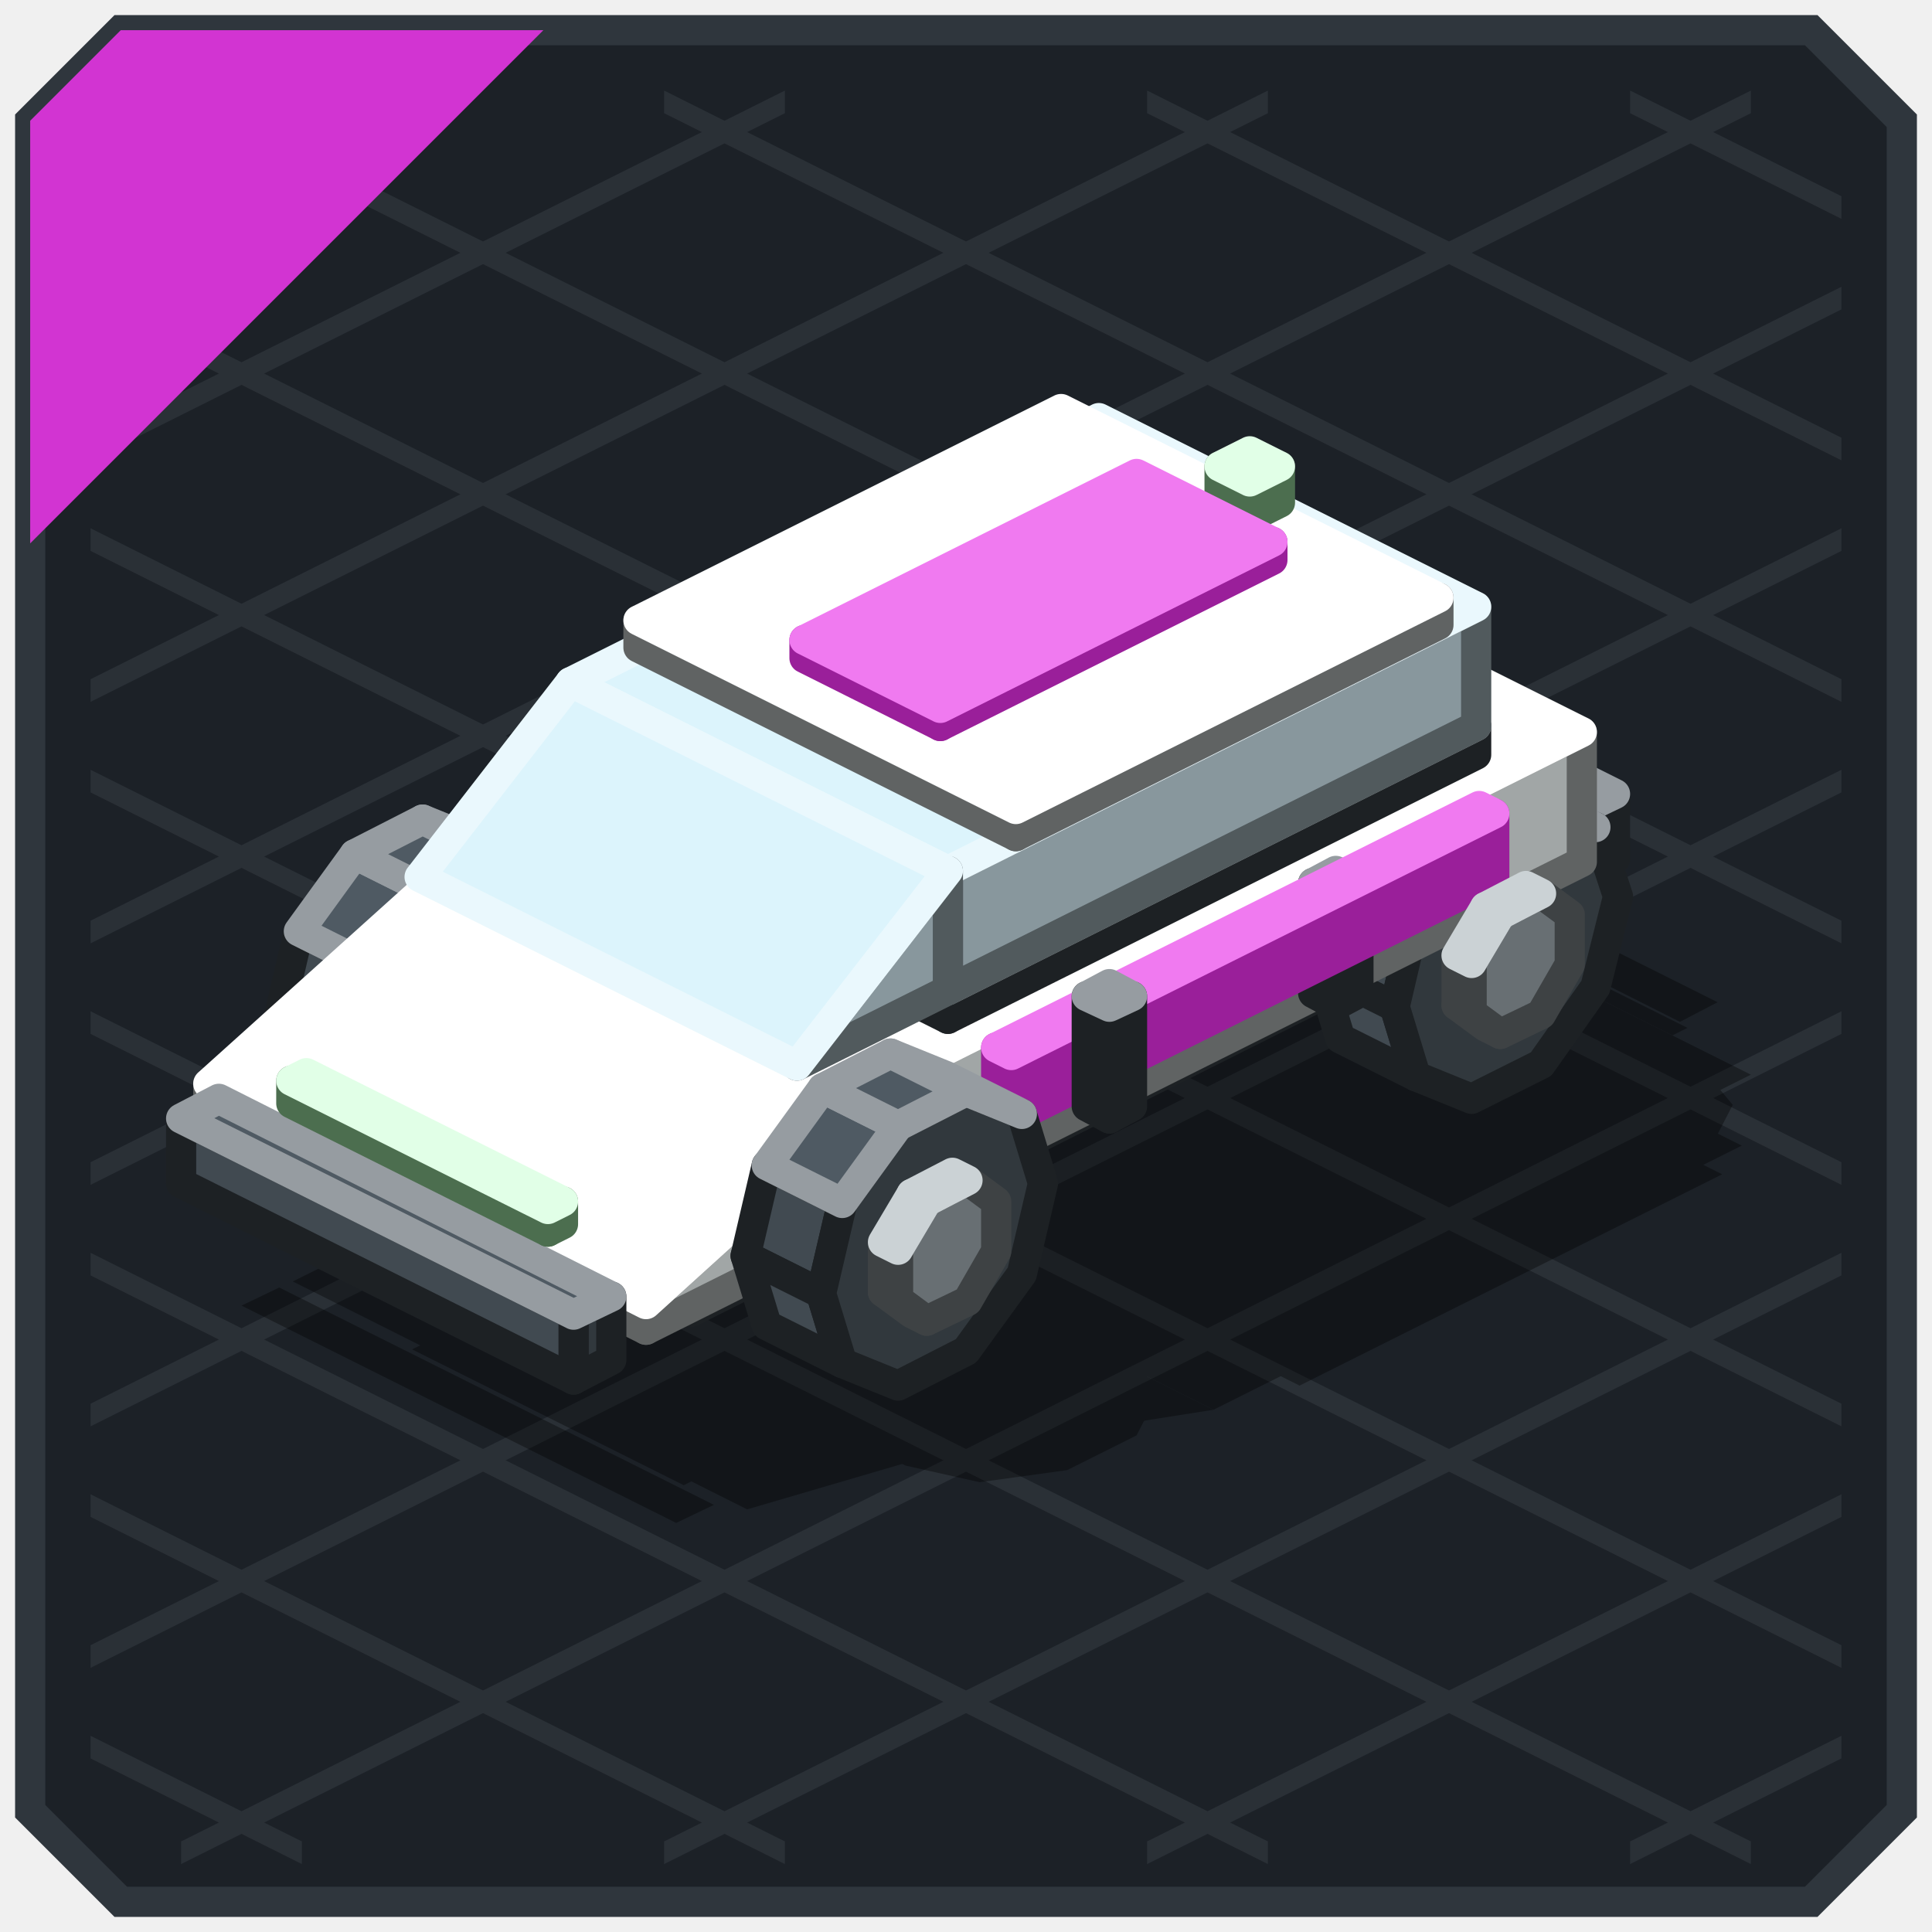
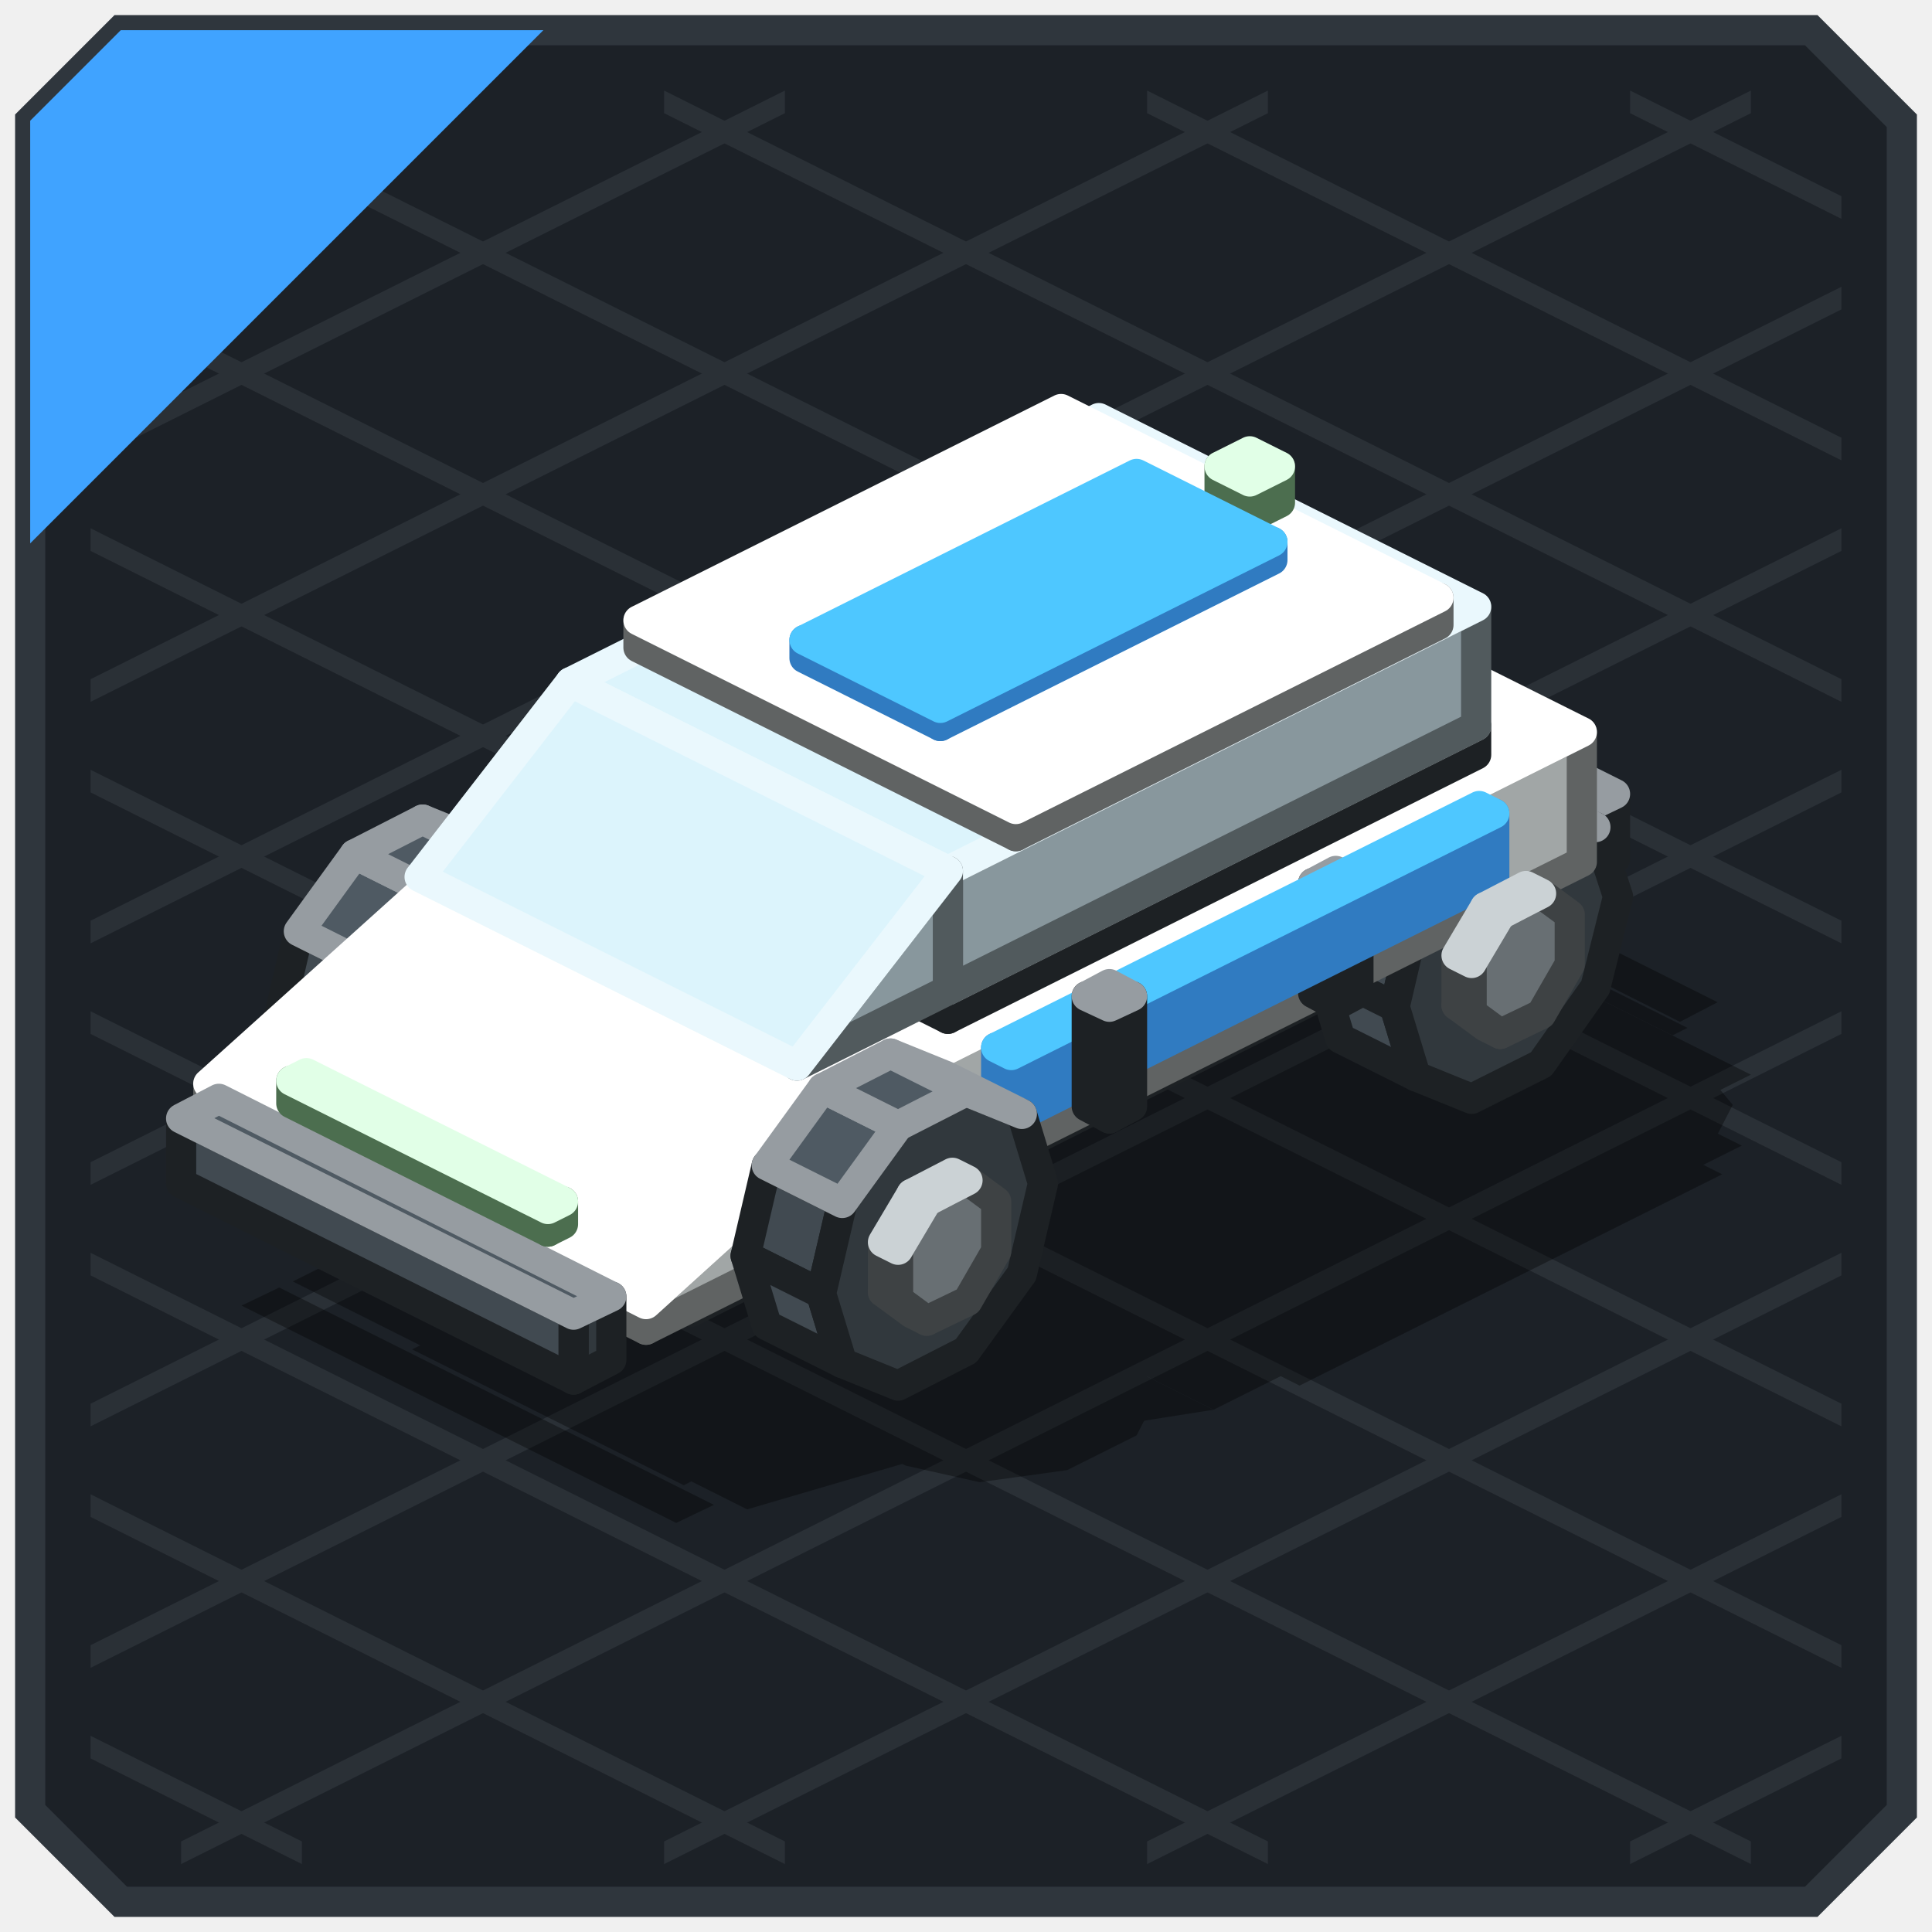
<svg xmlns="http://www.w3.org/2000/svg" width="128" height="128" viewBox="0 0 128 128">
  <g stroke-width="2">
    <polygon points="8,2 120,2 126,8 126,120 120,126 8,126 2,120 2,8" fill="#1C2127" stroke="#2F363D" />
  </g>
  <g>
    <polygon points="108,6 122,13 122,14.5 108,7.5" fill="#2A3036" />
    <polygon points="76,6 122,29 122,30.5 76,7.5" fill="#2A3036" />
    <polygon points="44,6 122,45 122,46.5 44,7.5" fill="#2A3036" />
    <polygon points="12,6 122,61 122,62.5 12,7.5" fill="#2A3036" />
    <polygon points="6,19 122,77 122,78.5 6,20.5" fill="#2A3036" />
    <polygon points="6,35 122,93 122,94.5 6,36.5" fill="#2A3036" />
    <polygon points="6,51 122,109 122,110.5 6,52.5" fill="#2A3036" />
    <polygon points="6,67 116,122 116,123.5 6,68.5" fill="#2A3036" />
    <polygon points="6,83 84,122 84,123.5 6,84.5" fill="#2A3036" />
    <polygon points="6,99 52,122 52,123.5 6,100.5" fill="#2A3036" />
    <polygon points="6,115 20,122 20,123.5 6,116.5" fill="#2A3036" />
    <polygon points="6,13 20,6 20,7.5 6,14.5" fill="#2A3036" />
    <polygon points="6,29 52,6 52,7.5 6,30.5" fill="#2A3036" />
    <polygon points="6,45 84,6 84,7.5 6,46.5" fill="#2A3036" />
    <polygon points="6,61 116,6 116,7.5 6,62.5" fill="#2A3036" />
    <polygon points="6,77 122,19 122,20.5 6,78.5" fill="#2A3036" />
    <polygon points="6,93 122,35 122,36.5 6,94.5" fill="#2A3036" />
    <polygon points="6,109 122,51 122,52.5 6,110.5" fill="#2A3036" />
    <polygon points="12,122 122,67 122,68.5 12,123.5" fill="#2A3036" />
    <polygon points="44,122 122,83 122,84.5 44,123.5" fill="#2A3036" />
    <polygon points="76,122 122,99 122,100.5 76,123.5" fill="#2A3036" />
    <polygon points="108,122 122,115 122,116.5 108,123.5" fill="#2A3036" />
  </g>
  <g>
-     <polygon points="8,2 36,2 2,36 2,8" fill="#D234D2" />
+     <polygon points="8,2 36,2 2,36 2,8" fill="#40A3FF" />
  </g>
  <g opacity="0.35">
    <polygon points="59,87 64.9,86.2 69.7,87.3 74.7,89.8 76.8,92.2 75.3,95.1 70.7,97.4 64.9,98.2 60,97.1 55,94.6 53,92.2 54.5,89.3" fill="#000000" />
    <polygon points="65.9,91.4 69.4,91.2 72.5,92.8 72.1,94.5 69.4,95.8 66,96 62.8,94.4 63.2,92.7" fill="#000000" />
    <polygon points="28,71.5 33.9,70.7 38.7,71.8 43.7,74.3 45.8,76.7 44.2,79.6 39.7,81.9 33.9,82.6 29,81.6 24,79.1 21.9,76.7 23.5,73.8" fill="#000000" />
    <polygon points="28.9,72.9 32.3,72.7 35.5,74.2 35.1,76 32.4,77.3 29,77.5 25.8,75.9 26.2,74.2" fill="#000000" />
    <polygon points="97.1,68 102.9,67.2 107.8,68.3 112.8,70.8 114.8,73.2 113.3,76.1 108.7,78.4 102.9,79.1 98,78.1 93,75.6 91,73.2 92.5,70.3" fill="#000000" />
    <polygon points="103.9,72.4 107.4,72.2 110.5,73.7 110.1,75.5 107.4,76.8 104,77 100.9,75.4 101.2,73.7" fill="#000000" />
    <polygon points="66.1,52.5 71.9,51.7 76.7,52.7 81.7,55.2 83.8,57.7 82.3,60.6 77.7,62.9 71.9,63.6 67,62.6 62,60.1 60,57.7 61.5,54.8" fill="#000000" />
    <polygon points="66.9,53.9 70.4,53.7 73.5,55.2 73.1,57 70.4,58.3 67,58.5 63.8,56.9 64.2,55.2" fill="#000000" />
    <polygon points="82.6,54.5 106.4,66.4 51.4,93.9 27.6,82" fill="#000000" />
    <polygon points="81.4,53.9 116,71.2 71,93.7 36.4,76.4" fill="#000000" />
    <polygon points="36.4,76.4 71,93.7 49.5,100 19.4,84.9" fill="#000000" />
    <polygon points="105.2,72.4 109,74.3 77,90.3 73.2,88.4" fill="#000000" />
    <polygon points="75.7,57.6 79.5,59.5 47.5,75.5 43.7,73.6" fill="#000000" />
    <polygon points="94.5,77.3 100.8,80.4 99.3,81.2 93,78" fill="#000000" />
    <polygon points="79.5,84.8 85.8,87.9 84.3,88.7 78,85.5" fill="#000000" />
    <polygon points="63,61.5 69.3,64.7 67.8,65.4 61.5,62.3" fill="#000000" />
    <polygon points="48,69 54.3,72.2 52.8,72.9 46.5,69.8" fill="#000000" />
    <polygon points="84,60.2 110.2,73.3 75.2,90.8 49,77.7" fill="#000000" />
    <polygon points="85.2,60.8 115.4,75.9 80.4,93.4 50.2,78.3" fill="#000000" />
    <polygon points="50.2,78.3 80.4,93.4 65.2,95.8 40.2,83.3" fill="#000000" />
    <polygon points="87.9,64.7 114.1,77.8 86.1,91.8 59.9,78.7" fill="#000000" />
    <polygon points="94.1,70.8 103.9,75.7 81.9,86.7 72.1,81.8" fill="#000000" />
    <polygon points="85.6,55 111.8,68.1 110.8,68.6 84.6,55.5" fill="#000000" />
    <polygon points="28.3,88.9 46.3,97.9 45.3,98.4 27.3,89.4" fill="#000000" />
    <polygon points="18.5,85.3 47.3,99.7 44.8,100.9 16,86.5" fill="#000000" />
    <polygon points="85,52 113.8,66.4 111.3,67.7 82.5,53.2" fill="#000000" />
    <polygon points="101.6,70.5 105.2,72.3 103.2,73.3 99.6,71.5" fill="#000000" />
  </g>
  <g stroke-width="2" stroke-linejoin="round">
    <polygon points="60.5,45.3 60.5,48.6 59.5,48.1 59.5,44.8" fill="#8A9398" stroke="#3E4244" />
    <polygon points="60.5,48.6 62.4,50 61.4,49.5 59.5,48.1" fill="#686F73" stroke="#3E4244" />
    <polygon points="62.4,42 60.5,45.3 60.5,48.6 62.4,50 65.1,48.7 67,45.4 67,42.1 65.1,40.7" fill="#686F73" stroke="#3E4244" />
    <polygon points="62.4,42 60.5,45.3 59.5,44.8 61.4,41.5" fill="#A8B3B9" stroke="#CBD2D5" />
    <polygon points="65.1,40.7 62.4,42 61.4,41.5 64.1,40.2" fill="#A8B3B9" stroke="#CBD2D5" />
    <polygon points="62.8,45.2 61.4,51.2 56.4,48.7 57.8,42.7" fill="#414A51" stroke="#1D2124" />
    <polygon points="61.4,51.2 62.8,55.8 57.8,53.3 56.4,48.7" fill="#414A51" stroke="#1D2124" />
    <polygon points="66.5,40.1 62.8,45.2 61.4,51.2 62.8,55.8 66.5,57.3 71.1,55 74.7,49.9 76.1,43.9 74.7,39.3 71.1,37.8" fill="#31383D" stroke="#1D2124" />
    <polygon points="66.5,40.1 62.8,45.2 57.8,42.7 61.5,37.6" fill="#4F5A63" stroke="#969CA1" />
    <polygon points="74.7,39.3 71.1,37.8 66.1,35.3 69.7,36.8" fill="#414A51" stroke="#969CA1" />
    <polygon points="71.1,37.8 66.5,40.1 61.5,37.6 66.1,35.3" fill="#4F5A63" stroke="#969CA1" />
    <polygon points="107,56.9 104.5,58.1 104.5,53.8 107,52.6" fill="#31383D" stroke="#1D2124" />
    <polygon points="104.5,58.1 78.5,45.1 78.5,40.8 104.5,53.8" fill="#414A51" stroke="#1D2124" />
    <polygon points="78.5,40.8 81,39.6 107,52.6 104.5,53.8" fill="#4F5A63" stroke="#969CA1" />
-     <polygon points="103.8,53.7 102.8,54.2 102.8,52.4 103.8,51.9" fill="#9A1F9A" stroke="#9A1F9A" />
-     <polygon points="102.8,54.2 77.8,41.7 77.8,39.9 102.8,52.4" fill="#D234D2" stroke="#9A1F9A" />
-     <polygon points="77.8,39.9 78.8,39.4 103.8,51.9 102.8,52.4" fill="#F07AF0" stroke="#F07AF0" />
+     <polygon points="103.8,53.7 102.8,54.2 102.8,52.4 103.8,51.9" fill="#307BC1" stroke="#307BC1" />
+     <polygon points="102.8,54.2 77.8,41.7 77.8,39.9 102.8,52.4" fill="#40A3FF" stroke="#307BC1" />
+     <polygon points="77.8,39.9 78.8,39.4 103.8,51.9 102.8,52.4" fill="#4EC7FF" stroke="#4EC7FF" />
    <polygon points="58.5,50.1 57,50.8 57,43.5 58.5,42.7" fill="#31383D" stroke="#1D2124" />
    <polygon points="57,50.8 55.5,50.1 55.5,42.7 57,43.5" fill="#414A51" stroke="#1D2124" />
    <polygon points="55.5,42.7 57,42 58.5,42.7 57,43.5" fill="#4F5A63" stroke="#969CA1" />
-     <polygon points="69.5,43.5 37.5,59.5 37.5,55.2 69.5,39.2" fill="#9A1F9A" stroke="#9A1F9A" />
-     <polygon points="37.5,59.5 36.5,59 36.5,54.7 37.5,55.2" fill="#D234D2" stroke="#9A1F9A" />
-     <polygon points="36.5,54.7 68.5,38.7 69.5,39.2 37.5,55.2" fill="#F07AF0" stroke="#F07AF0" />
+     <polygon points="69.5,43.5 37.5,59.5 37.5,55.2 69.5,39.2" fill="#307BC1" stroke="#307BC1" />
+     <polygon points="37.5,59.5 36.5,59 36.5,54.7 37.5,55.2" fill="#40A3FF" stroke="#307BC1" />
+     <polygon points="36.5,54.7 68.5,38.7 69.5,39.2 37.5,55.2" fill="#4EC7FF" stroke="#4EC7FF" />
    <polygon points="43.5,57.6 42,58.3 42,51 43.5,50.2" fill="#31383D" stroke="#1D2124" />
    <polygon points="42,58.3 40.5,57.6 40.5,50.2 42,51" fill="#414A51" stroke="#1D2124" />
    <polygon points="40.5,50.2 42,49.5 43.5,50.2 42,51" fill="#4F5A63" stroke="#969CA1" />
    <polygon points="22.5,64.3 22.5,67.6 21.5,67.1 21.5,63.8" fill="#8A9398" stroke="#3E4244" />
    <polygon points="22.5,67.6 24.4,69 23.4,68.5 21.5,67.1" fill="#686F73" stroke="#3E4244" />
    <polygon points="24.4,61.1 22.5,64.3 22.5,67.6 24.4,69 27.1,67.7 29,64.4 29,61.1 27.1,59.7" fill="#686F73" stroke="#3E4244" />
    <polygon points="24.4,61.1 22.5,64.3 21.5,63.8 23.4,60.6" fill="#A8B3B9" stroke="#CBD2D5" />
    <polygon points="27.1,59.7 24.4,61.1 23.4,60.6 26.1,59.2" fill="#A8B3B9" stroke="#CBD2D5" />
    <polygon points="24.8,64.2 23.4,70.2 18.4,67.7 19.8,61.7" fill="#414A51" stroke="#1D2124" />
    <polygon points="23.4,70.2 24.8,74.8 19.8,72.3 18.4,67.7" fill="#414A51" stroke="#1D2124" />
    <polygon points="28.5,59.1 24.8,64.2 23.4,70.2 24.8,74.8 28.5,76.3 33,74 36.7,68.9 38.1,62.9 36.7,58.3 33,56.8" fill="#31383D" stroke="#1D2124" />
    <polygon points="28.5,59.1 24.8,64.2 19.8,61.7 23.5,56.6" fill="#4F5A63" stroke="#969CA1" />
    <polygon points="36.7,58.3 33,56.8 28,54.3 31.7,55.8" fill="#414A51" stroke="#969CA1" />
    <polygon points="33,56.8 28.5,59.1 23.5,56.6 28,54.3" fill="#4F5A63" stroke="#969CA1" />
    <polygon points="100.8,59.3 45.8,86.9 45.8,82.6 100.8,55.1" fill="#31383D" stroke="#1D2124" />
    <polygon points="45.8,86.9 24.8,76.3 24.8,72.1 45.8,82.6" fill="#414A51" stroke="#1D2124" />
    <polygon points="24.8,72.1 79.8,44.5 100.8,55.1 45.8,82.6" fill="#4F5A63" stroke="#969CA1" />
    <polygon points="93.8,60.7 92.4,66.7 87.4,64.2 88.8,58.2" fill="#414A51" stroke="#1D2124" />
    <polygon points="92.4,66.7 93.8,71.3 88.8,68.8 87.4,64.2" fill="#414A51" stroke="#1D2124" />
    <polygon points="97.5,55.6 93.8,60.7 92.4,66.7 93.8,71.3 97.5,72.8 102.1,70.5 105.7,65.4 107.2,59.4 105.7,54.8 102.1,53.3" fill="#31383D" stroke="#1D2124" />
    <polygon points="97.5,55.6 93.8,60.7 88.8,58.2 92.5,53.1" fill="#4F5A63" stroke="#969CA1" />
    <polygon points="105.7,54.8 102.1,53.3 97.1,50.8 100.7,52.3" fill="#414A51" stroke="#969CA1" />
    <polygon points="102.1,53.3 97.5,55.6 92.5,53.1 97.1,50.8" fill="#4F5A63" stroke="#969CA1" />
    <polygon points="104.8,57.1 59.8,79.6 59.8,71 104.8,48.5" fill="#A1A6A6" stroke="#606363" />
    <polygon points="59.8,79.6 30.8,65.1 30.8,56.5 59.8,71" fill="#D5DBDC" stroke="#606363" />
    <polygon points="30.8,56.5 75.8,34 104.8,48.5 59.8,71" fill="#FFFFFF" stroke="#FFFFFF" />
    <polygon points="97.8,50 62.8,67.5 62.8,65.6 97.8,48.1" fill="#31383D" stroke="#1D2124" />
    <polygon points="62.8,67.5 37.8,55 37.8,53.1 62.8,65.6" fill="#414A51" stroke="#1D2124" />
    <polygon points="37.8,53.1 72.8,35.6 97.8,48.1 62.8,65.6" fill="#4F5A63" stroke="#969CA1" />
    <polygon points="97.8,48.1 62.8,65.6 62.8,57.7 97.8,40.2" fill="#88979D" stroke="#515A5D" />
    <polygon points="62.8,65.6 37.8,53.1 37.8,45.2 62.8,57.7" fill="#B4C8CF" stroke="#515A5D" />
    <polygon points="37.8,45.2 72.8,27.7 97.8,40.2 62.8,57.7" fill="#DCF4FC" stroke="#EAF8FD" />
    <polygon points="95.3,41.4 67.3,55.4 67.3,53.6 95.3,39.6" fill="#A1A6A6" stroke="#606363" />
    <polygon points="67.3,55.4 42.3,42.9 42.3,41.1 67.3,53.6" fill="#D5DBDC" stroke="#606363" />
    <polygon points="42.3,41.1 70.3,27.1 95.3,39.6 67.3,53.6" fill="#FFFFFF" stroke="#FFFFFF" />
    <polygon points="84.8,33.3 82.8,34.3 82.8,31.9 84.8,30.9" fill="#7FB985" stroke="#4C6E4F" />
    <polygon points="82.8,34.3 80.8,33.3 80.8,30.9 82.8,31.9" fill="#A8F5B0" stroke="#4C6E4F" />
    <polygon points="80.8,30.9 82.8,29.9 84.8,30.9 82.8,31.9" fill="#CDFFD7" stroke="#E1FFE7" />
-     <polygon points="84.3,37.1 62.3,48.1 62.3,46.9 84.3,35.9" fill="#9A1F9A" stroke="#9A1F9A" />
-     <polygon points="62.3,48.1 53.3,43.6 53.3,42.4 62.3,46.9" fill="#D234D2" stroke="#9A1F9A" />
-     <polygon points="53.3,42.4 75.3,31.4 84.3,35.9 62.3,46.9" fill="#F07AF0" stroke="#F07AF0" />
+     <polygon points="84.3,37.1 62.3,48.1 62.3,46.9 84.3,35.9" fill="#307BC1" stroke="#307BC1" />
+     <polygon points="62.3,48.1 53.3,43.6 53.3,42.4 62.3,46.9" fill="#40A3FF" stroke="#307BC1" />
+     <polygon points="53.3,42.4 75.3,31.4 84.3,35.9 62.3,46.9" fill="#4EC7FF" stroke="#4EC7FF" />
    <polygon points="90,65.8 88.5,66.6 88.5,59.2 90,58.5" fill="#31383D" stroke="#1D2124" />
    <polygon points="88.5,66.6 87,65.8 87,58.5 88.5,59.2" fill="#414A51" stroke="#1D2124" />
    <polygon points="87,58.5 88.5,57.7 90,58.5 88.5,59.2" fill="#4F5A63" stroke="#969CA1" />
-     <polygon points="99,58.2 67,74.2 67,69.9 99,53.9" fill="#9A1F9A" stroke="#9A1F9A" />
-     <polygon points="67,74.2 66,73.7 66,69.4 67,69.9" fill="#D234D2" stroke="#9A1F9A" />
-     <polygon points="66,69.4 98,53.4 99,53.9 67,69.9" fill="#F07AF0" stroke="#F07AF0" />
+     <polygon points="99,58.2 67,74.2 67,69.9 99,53.9" fill="#307BC1" stroke="#307BC1" />
+     <polygon points="67,74.2 66,73.7 66,69.4 67,69.9" fill="#40A3FF" stroke="#307BC1" />
+     <polygon points="66,69.4 98,53.4 99,53.9 67,69.9" fill="#4EC7FF" stroke="#4EC7FF" />
    <polygon points="97.5,63.8 97.5,67.1 96.5,66.6 96.5,63.3" fill="#8A9398" stroke="#3E4244" />
    <polygon points="97.5,67.1 99.4,68.5 98.4,68 96.5,66.6" fill="#686F73" stroke="#3E4244" />
    <polygon points="99.4,60.6 97.5,63.8 97.5,67.1 99.4,68.5 102.1,67.2 104,63.9 104,60.6 102.1,59.2" fill="#686F73" stroke="#3E4244" />
    <polygon points="99.4,60.6 97.5,63.8 96.5,63.3 98.4,60.1" fill="#A8B3B9" stroke="#CBD2D5" />
    <polygon points="102.1,59.2 99.4,60.6 98.4,60.1 101.1,58.7" fill="#A8B3B9" stroke="#CBD2D5" />
    <polygon points="75,73.3 73.5,74.1 73.5,66.7 75,66" fill="#31383D" stroke="#1D2124" />
    <polygon points="73.5,74.1 72,73.3 72,66 73.5,66.7" fill="#414A51" stroke="#1D2124" />
    <polygon points="72,66 73.5,65.2 75,66 73.5,66.7" fill="#4F5A63" stroke="#969CA1" />
    <polygon points="59.8,79.6 42.8,88.1 42.8,86.4 59.8,71" fill="#A1A6A6" stroke="#606363" />
    <polygon points="42.8,88.1 13.8,73.6 13.8,71.8 42.8,86.4" fill="#D5DBDC" stroke="#606363" />
    <polygon points="13.8,71.8 30.8,56.5 59.8,71 42.8,86.4" fill="#FFFFFF" stroke="#FFFFFF" />
    <polygon points="62.8,65.6 52.8,70.6 62.8,57.7" fill="#88979D" stroke="#515A5D" />
    <polygon points="27.8,58.1 37.8,45.2 62.8,57.7 52.8,70.6" fill="#DCF4FC" stroke="#EAF8FD" />
    <polygon points="55.8,79.7 54.4,85.7 49.4,83.2 50.8,77.2" fill="#414A51" stroke="#1D2124" />
    <polygon points="54.4,85.7 55.8,90.3 50.8,87.8 49.4,83.2" fill="#414A51" stroke="#1D2124" />
    <polygon points="59.5,74.6 55.8,79.7 54.4,85.7 55.8,90.3 59.5,91.8 64,89.5 67.7,84.4 69.1,78.4 67.7,73.8 64,72.3" fill="#31383D" stroke="#1D2124" />
    <polygon points="59.5,74.6 55.8,79.7 50.8,77.2 54.5,72.1" fill="#4F5A63" stroke="#969CA1" />
    <polygon points="67.7,73.8 64,72.3 59,69.8 62.7,71.3" fill="#414A51" stroke="#969CA1" />
    <polygon points="64,72.3 59.5,74.6 54.5,72.1 59,69.8" fill="#4F5A63" stroke="#969CA1" />
    <polygon points="40.5,90.1 38,91.4 38,87.1 40.5,85.9" fill="#31383D" stroke="#1D2124" />
    <polygon points="38,91.4 12,78.4 12,74.1 38,87.1" fill="#414A51" stroke="#1D2124" />
    <polygon points="12,74.1 14.5,72.8 40.5,85.9 38,87.1" fill="#4F5A63" stroke="#969CA1" />
    <polygon points="59.5,82.8 59.5,86.1 58.5,85.6 58.5,82.3" fill="#8A9398" stroke="#3E4244" />
    <polygon points="59.5,86.1 61.4,87.5 60.4,87 58.5,85.6" fill="#686F73" stroke="#3E4244" />
    <polygon points="61.4,79.6 59.5,82.8 59.5,86.1 61.4,87.5 64.1,86.2 66,82.9 66,79.6 64.1,78.2" fill="#686F73" stroke="#3E4244" />
    <polygon points="61.4,79.6 59.5,82.8 58.5,82.3 60.4,79.1" fill="#A8B3B9" stroke="#CBD2D5" />
    <polygon points="64.1,78.2 61.4,79.6 60.4,79.1 63.1,77.7" fill="#A8B3B9" stroke="#CBD2D5" />
    <polygon points="37.3,81.1 36.3,81.6 36.3,80.1 37.3,79.6" fill="#7FB985" stroke="#4C6E4F" />
    <polygon points="36.3,81.6 19.3,73.1 19.3,71.6 36.3,80.1" fill="#A8F5B0" stroke="#4C6E4F" />
    <polygon points="19.3,71.6 20.3,71.1 37.3,79.6 36.3,80.1" fill="#CDFFD7" stroke="#E1FFE7" />
  </g>
</svg>
